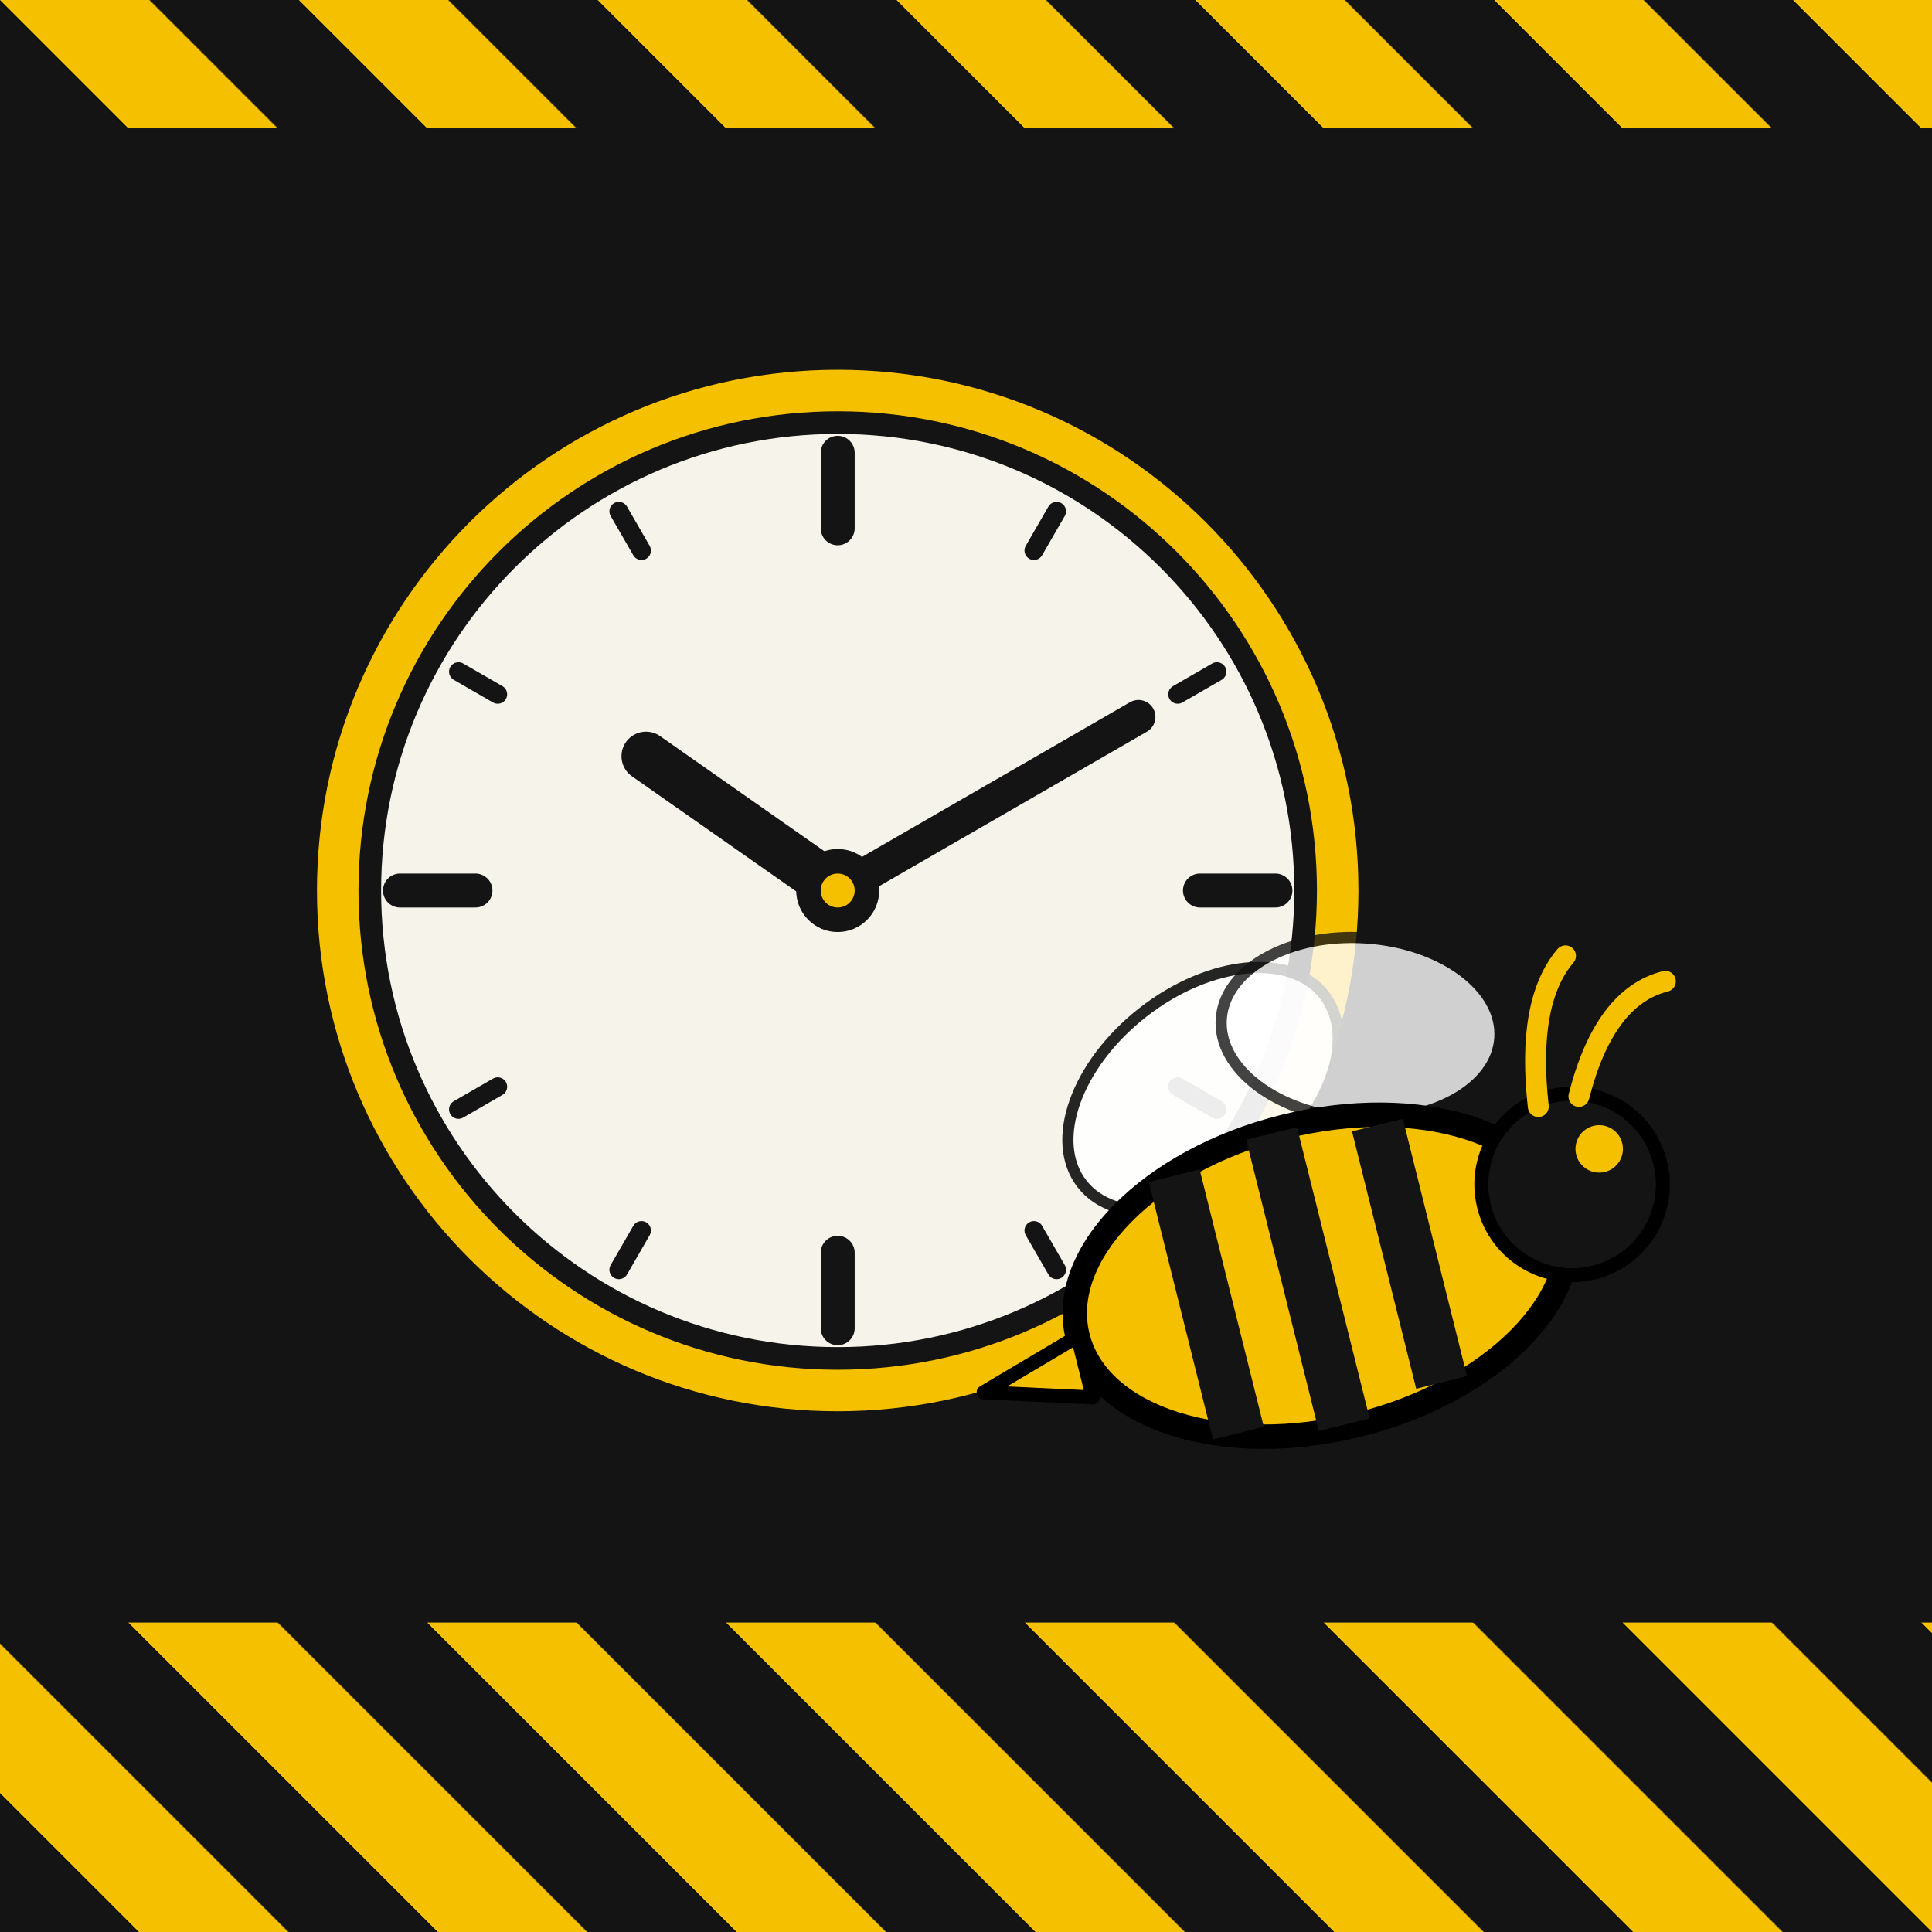
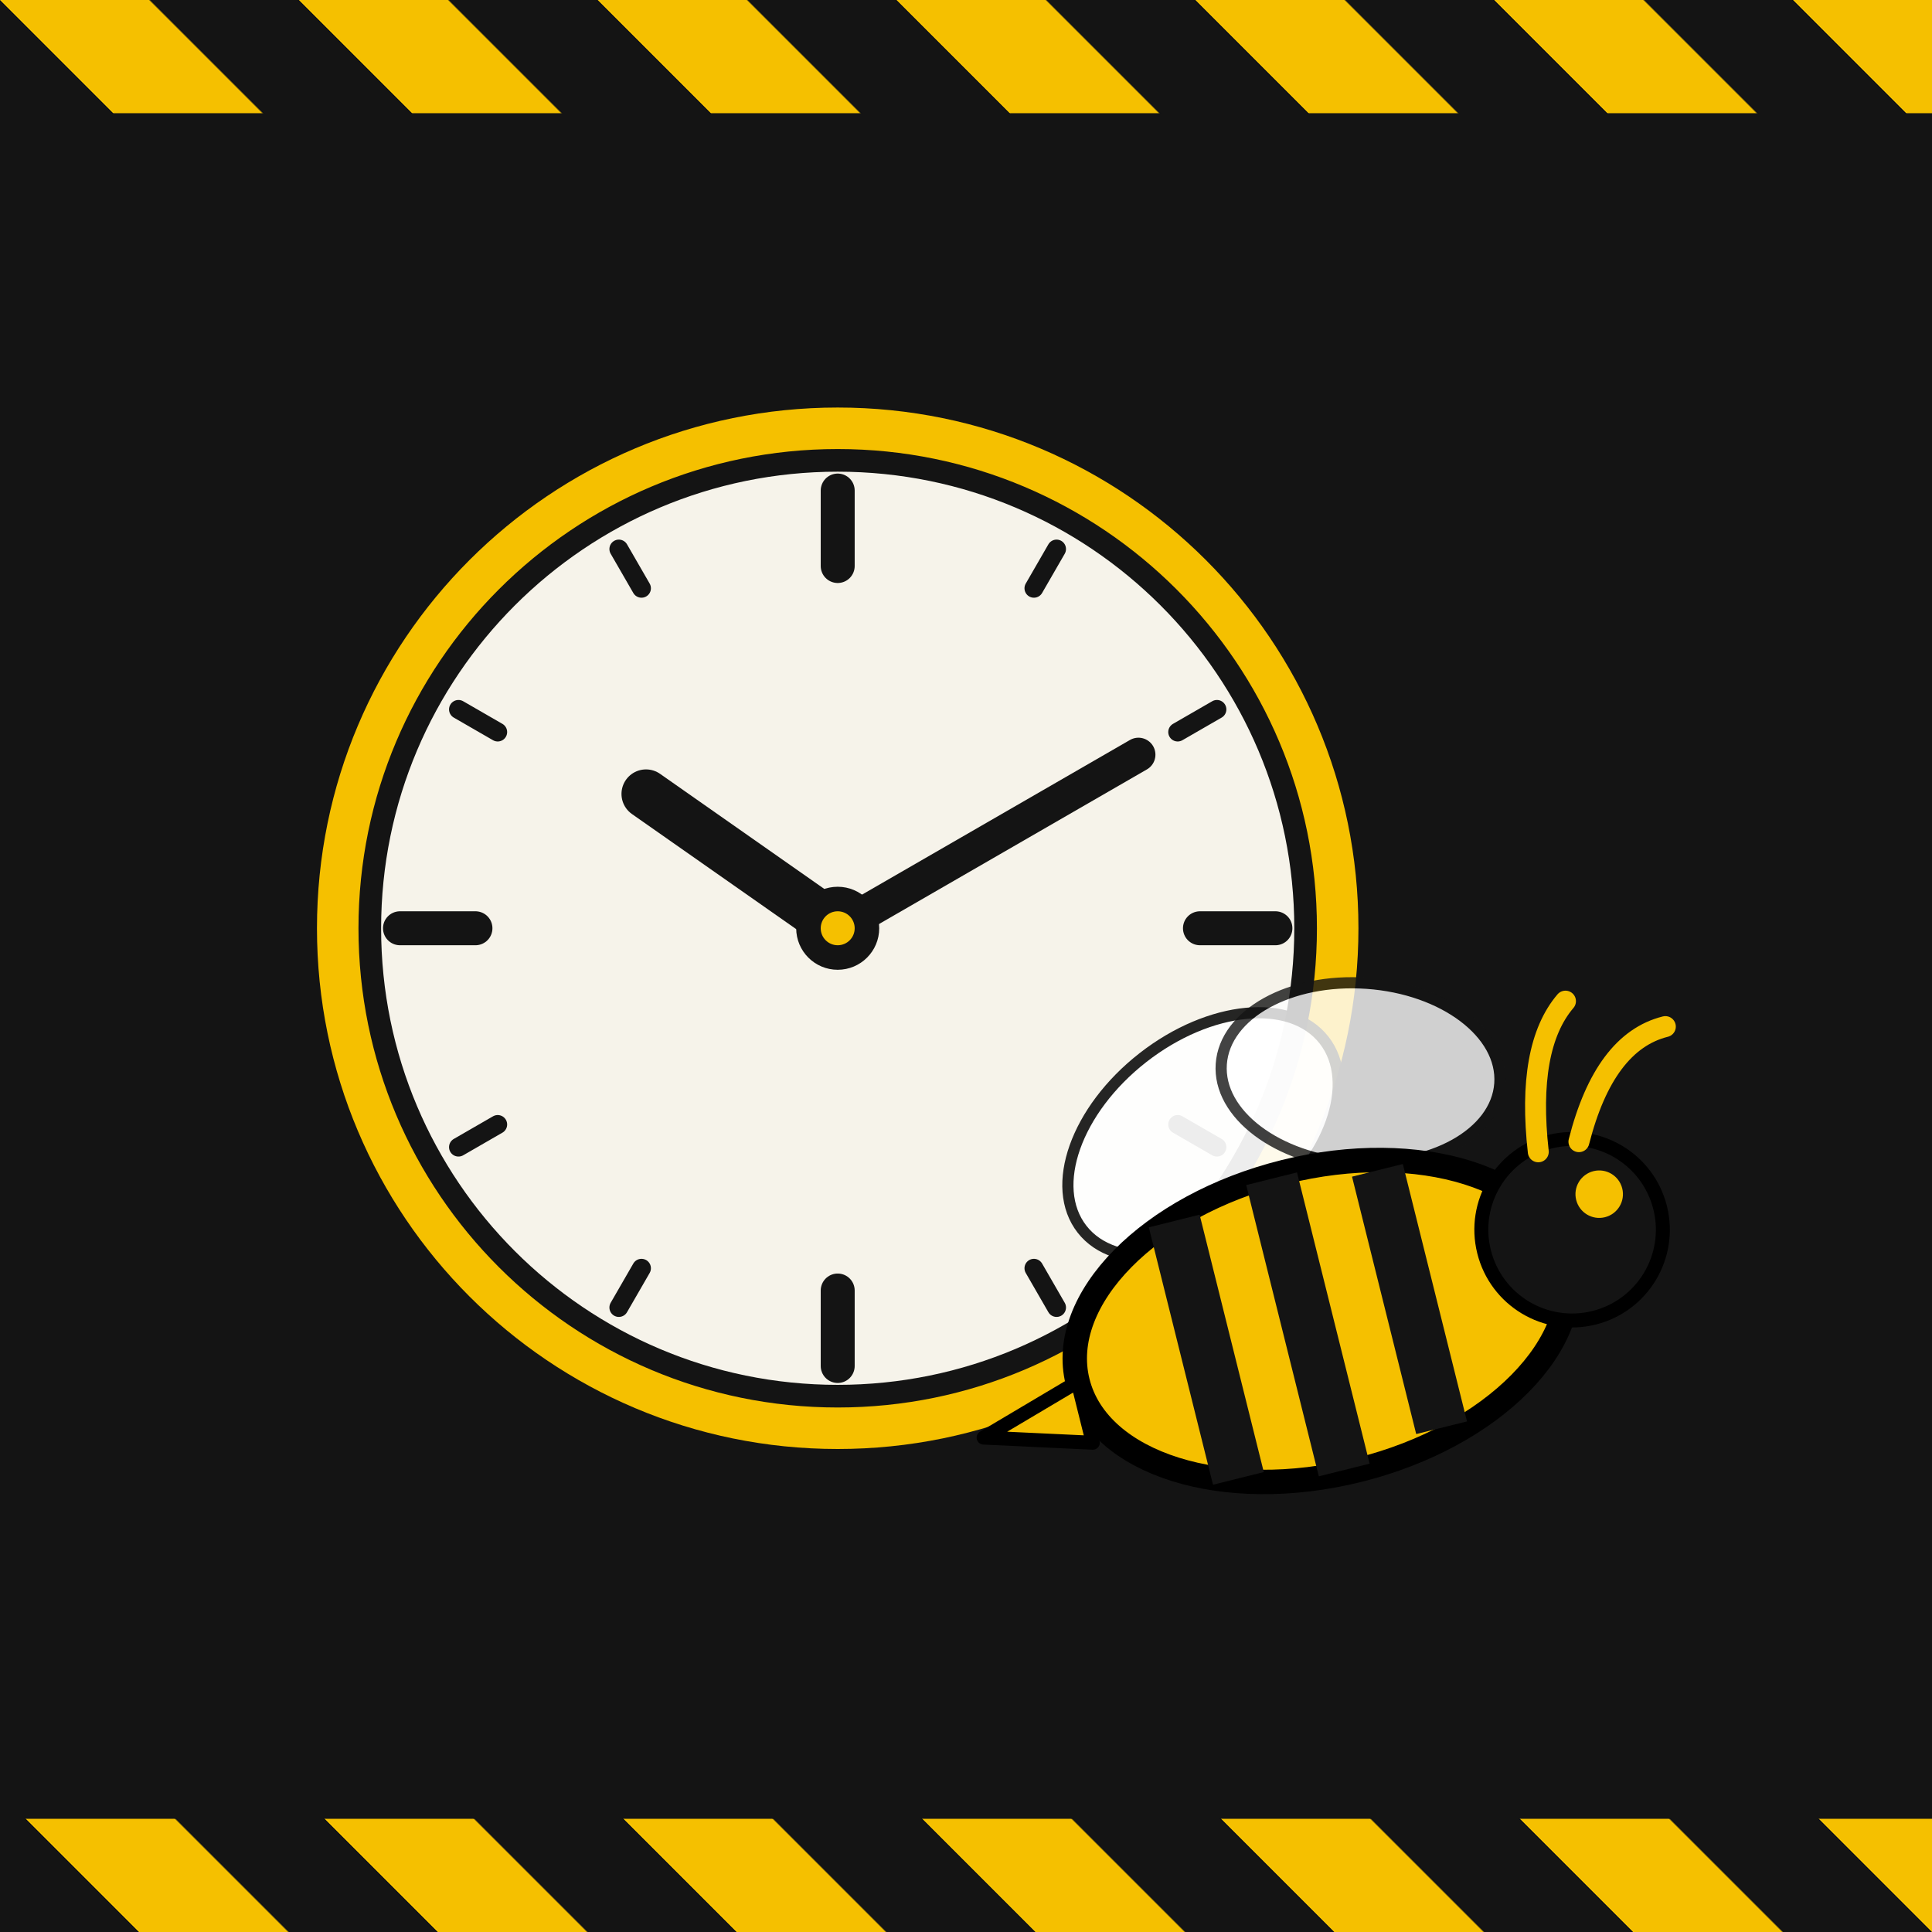
<svg xmlns="http://www.w3.org/2000/svg" viewBox="0 0 512 512">
  <defs>
    <pattern id="hz" width="56" height="56" patternUnits="userSpaceOnUse" patternTransform="rotate(-45)">
      <rect width="56" height="56" fill="#141414" />
      <rect width="28" height="56" fill="#f5c000" />
    </pattern>
  </defs>
  <rect width="512" height="512" fill="#141414" />
-   <rect y="430" width="512" height="82" fill="url(#hz)" />
-   <rect y="0" width="512" height="34" fill="url(#hz)" />
-   <g transform="translate(256 262) scale(1.0) translate(-256 -262)">
-     <g transform="translate(222 236)">
-       <circle r="138" fill="#f5c000" />
-       <circle r="124" fill="#f6f3ea" stroke="#141414" stroke-width="6" />
-       <line x1="0.0" y1="-96.0" x2="0.0" y2="-116.0" stroke="#141414" stroke-width="9" stroke-linecap="round" />
-       <line x1="52.0" y1="-90.1" x2="58.0" y2="-100.5" stroke="#141414" stroke-width="5" stroke-linecap="round" />
-       <line x1="90.1" y1="-52.0" x2="100.5" y2="-58.0" stroke="#141414" stroke-width="5" stroke-linecap="round" />
-       <line x1="96.0" y1="-0.0" x2="116.0" y2="-0.0" stroke="#141414" stroke-width="9" stroke-linecap="round" />
-       <line x1="90.1" y1="52.0" x2="100.5" y2="58.0" stroke="#141414" stroke-width="5" stroke-linecap="round" />
-       <line x1="52.0" y1="90.1" x2="58.0" y2="100.5" stroke="#141414" stroke-width="5" stroke-linecap="round" />
-       <line x1="0.0" y1="96.0" x2="0.0" y2="116.0" stroke="#141414" stroke-width="9" stroke-linecap="round" />
-       <line x1="-52.0" y1="90.1" x2="-58.0" y2="100.5" stroke="#141414" stroke-width="5" stroke-linecap="round" />
-       <line x1="-90.1" y1="52.0" x2="-100.5" y2="58.0" stroke="#141414" stroke-width="5" stroke-linecap="round" />
-       <line x1="-96.0" y1="0.0" x2="-116.0" y2="0.0" stroke="#141414" stroke-width="9" stroke-linecap="round" />
-       <line x1="-90.1" y1="-52.0" x2="-100.5" y2="-58.0" stroke="#141414" stroke-width="5" stroke-linecap="round" />
-       <line x1="-52.0" y1="-90.1" x2="-58.0" y2="-100.5" stroke="#141414" stroke-width="5" stroke-linecap="round" />
-       <line x1="0" y1="0" x2="-50.8" y2="-35.6" stroke="#141414" stroke-width="13" stroke-linecap="round" />
-       <line x1="0" y1="0" x2="79.7" y2="-46.0" stroke="#141414" stroke-width="9" stroke-linecap="round" />
-       <circle r="11" fill="#141414" />
-       <circle r="4.5" fill="#f5c000" />
-     </g>
-     <g transform="translate(352 330) rotate(-14) scale(1.85) translate(-62 -46)">
-       <ellipse cx="50" cy="20" rx="22" ry="14" fill="#fff" opacity=".92" stroke="#141414" stroke-width="1.6" transform="rotate(-24 50 20)" />
-       <ellipse cx="74" cy="17" rx="20" ry="13" fill="#fff" opacity=".8" stroke="#141414" stroke-width="1.6" transform="rotate(18 74 17)" />
-       <ellipse cx="60" cy="50" rx="36" ry="22" fill="#f5c000" stroke="#000" stroke-width="3.5" />
-       <path d="M43 31 v38 M58 28.5 v43 M73 31 v38" stroke="#141414" stroke-width="7.5" />
-       <circle cx="98" cy="46" r="13" fill="#141414" stroke="#000" stroke-width="2" />
-       <circle cx="103" cy="42" r="3.4" fill="#f5c000" />
-       <path d="M24 50 l-15 4.5 l15 4.5z" fill="#f5c000" stroke="#000" stroke-width="2" stroke-linejoin="round" />
-       <path d="M102 34 q7 -13 16 -13 M96 34 q2 -15 9 -20" stroke="#f5c000" stroke-width="3" fill="none" stroke-linecap="round" />
-     </g>
+   <rect y="0" width="512" height="30" fill="url(#hz)" />
+   <rect y="482" width="512" height="30" fill="url(#hz)" />
+   <g transform="translate(222 246)">
+     <circle r="138" fill="#f5c000" />
+     <circle r="124" fill="#f6f3ea" stroke="#141414" stroke-width="6" />
+     <line x1="0.0" y1="-96.0" x2="0.0" y2="-116.0" stroke="#141414" stroke-width="9" stroke-linecap="round" />
+     <line x1="52.0" y1="-90.1" x2="58.0" y2="-100.5" stroke="#141414" stroke-width="5" stroke-linecap="round" />
+     <line x1="90.1" y1="-52.0" x2="100.5" y2="-58.0" stroke="#141414" stroke-width="5" stroke-linecap="round" />
+     <line x1="96.0" y1="-0.0" x2="116.0" y2="-0.0" stroke="#141414" stroke-width="9" stroke-linecap="round" />
+     <line x1="90.1" y1="52.0" x2="100.5" y2="58.0" stroke="#141414" stroke-width="5" stroke-linecap="round" />
+     <line x1="52.0" y1="90.1" x2="58.0" y2="100.5" stroke="#141414" stroke-width="5" stroke-linecap="round" />
+     <line x1="0.0" y1="96.0" x2="0.0" y2="116.0" stroke="#141414" stroke-width="9" stroke-linecap="round" />
+     <line x1="-52.0" y1="90.1" x2="-58.0" y2="100.5" stroke="#141414" stroke-width="5" stroke-linecap="round" />
+     <line x1="-90.1" y1="52.0" x2="-100.5" y2="58.0" stroke="#141414" stroke-width="5" stroke-linecap="round" />
+     <line x1="-96.0" y1="0.0" x2="-116.0" y2="0.0" stroke="#141414" stroke-width="9" stroke-linecap="round" />
+     <line x1="-90.1" y1="-52.0" x2="-100.5" y2="-58.0" stroke="#141414" stroke-width="5" stroke-linecap="round" />
+     <line x1="-52.0" y1="-90.1" x2="-58.0" y2="-100.5" stroke="#141414" stroke-width="5" stroke-linecap="round" />
+     <line x1="0" y1="0" x2="-50.8" y2="-35.6" stroke="#141414" stroke-width="13" stroke-linecap="round" />
+     <line x1="0" y1="0" x2="79.7" y2="-46.0" stroke="#141414" stroke-width="9" stroke-linecap="round" />
+     <circle r="11" fill="#141414" />
+     <circle r="4.5" fill="#f5c000" />
+   </g>
+   <g transform="translate(352 342) rotate(-14) scale(1.85) translate(-62 -46)">
+     <ellipse cx="50" cy="20" rx="22" ry="14" fill="#fff" opacity=".92" stroke="#141414" stroke-width="1.6" transform="rotate(-24 50 20)" />
+     <ellipse cx="74" cy="17" rx="20" ry="13" fill="#fff" opacity=".8" stroke="#141414" stroke-width="1.6" transform="rotate(18 74 17)" />
+     <ellipse cx="60" cy="50" rx="36" ry="22" fill="#f5c000" stroke="#000" stroke-width="3.5" />
+     <path d="M43 31 v38 M58 28.5 v43 M73 31 v38" stroke="#141414" stroke-width="7.5" />
+     <circle cx="98" cy="46" r="13" fill="#141414" stroke="#000" stroke-width="2" />
+     <circle cx="103" cy="42" r="3.4" fill="#f5c000" />
+     <path d="M24 50 l-15 4.5 l15 4.5z" fill="#f5c000" stroke="#000" stroke-width="2" stroke-linejoin="round" />
+     <path d="M102 34 q7 -13 16 -13 M96 34 q2 -15 9 -20" stroke="#f5c000" stroke-width="3" fill="none" stroke-linecap="round" />
  </g>
</svg>
